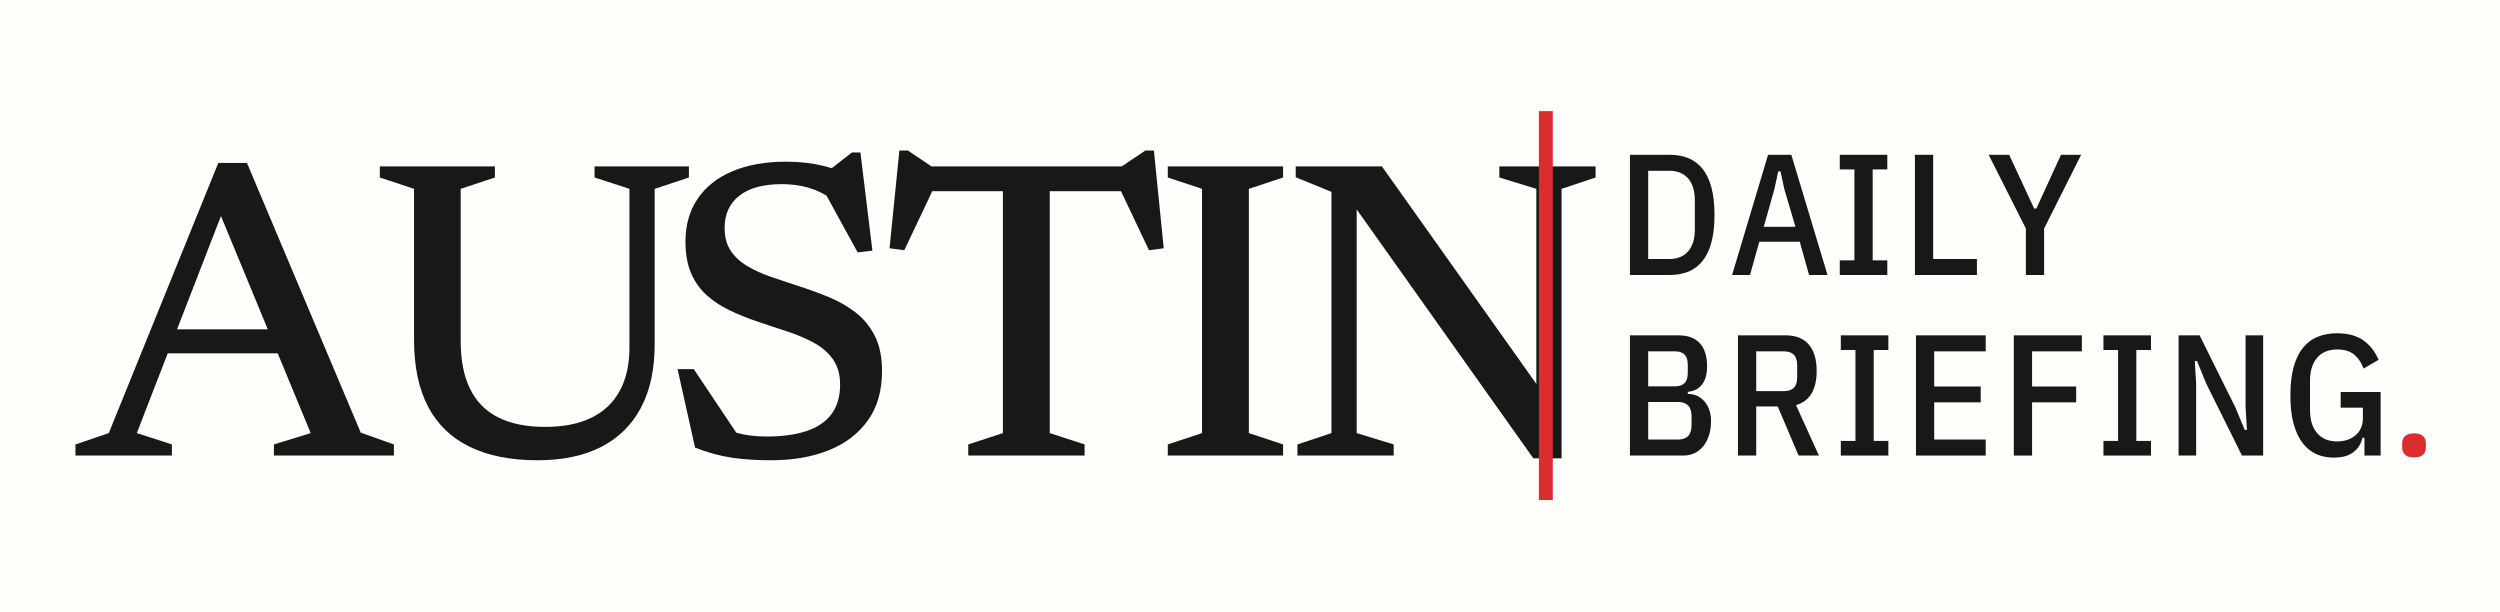
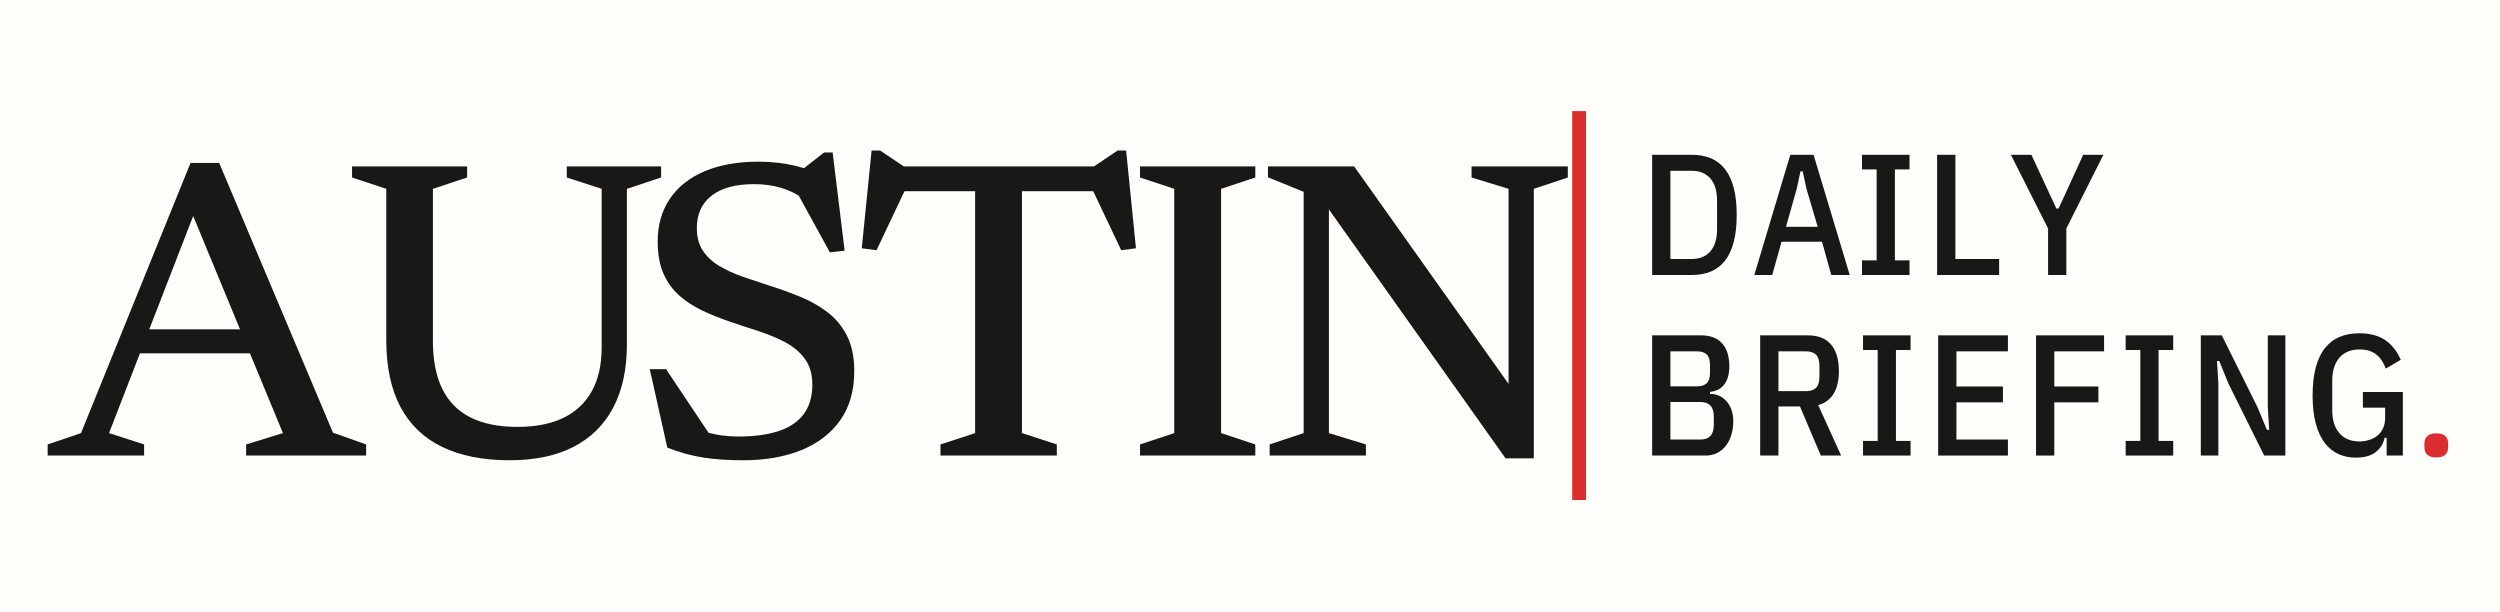
<svg xmlns="http://www.w3.org/2000/svg" width="900" height="220" viewBox="0 0 900 220" role="img" aria-labelledby="title desc">
  <rect width="900" height="220" fill="#fffefa" />
  <g fill="#181818">
-     <g transform="translate(28.000 164.000) scale(0.077 -0.077)">
+     <g transform="translate(18.000 164.000) scale(0.077 -0.077)">
      <path d="M364 478V590H1040V478ZM1323 107 1478 52V0H917V52L1089 105L640 1191H697L276 105L440 52V0H-11V52L145 105L657 1368H791Z" />
    </g>
-     <g transform="translate(132.734 164.000) scale(0.077 -0.077)">
+     <g transform="translate(122.734 164.000) scale(0.077 -0.077)">
      <path d="M1219 506V1247L1056 1300V1352H1497V1300L1337 1247V520Q1337 345 1273.0 224.0Q1209 103 1087.0 40.5Q965 -22 789 -22Q602 -22 473.0 40.5Q344 103 278.0 228.0Q212 353 212 540V1247L52 1300V1352H590V1300L430 1247V536Q430 401 474.0 311.5Q518 222 606.0 178.0Q694 134 825 134Q953 134 1040.5 176.5Q1128 219 1173.5 302.0Q1219 385 1219 506Z" />
    </g>
-     <g transform="translate(237.219 164.000) scale(0.077 -0.077)">
+     <g transform="translate(227.219 164.000) scale(0.077 -0.077)">
      <path d="M933 1292 783 1324 902 1417H942L998 958L929 950L760 1258L810 1198Q756 1236 698.5 1252.5Q641 1269 575 1269Q445 1269 376.0 1215.0Q307 1161 307 1064Q307 1001 335.0 958.5Q363 916 412.0 886.5Q461 857 523.5 835.5Q586 814 654 792Q723 770 791.5 742.0Q860 714 917.0 671.0Q974 628 1008.5 561.0Q1043 494 1043 395Q1043 257 977.0 164.5Q911 72 794.5 25.0Q678 -22 524 -22Q420 -22 338.0 -9.5Q256 3 169 37L87 404H163L407 39L213 168Q294 126 358.5 107.5Q423 89 501 89Q614 89 691.0 115.0Q768 141 807.5 195.0Q847 249 847 331Q847 404 812.5 451.5Q778 499 720.5 529.5Q663 560 594.5 582.0Q526 604 459 627Q391 650 330.5 679.0Q270 708 223.5 749.5Q177 791 150.5 852.0Q124 913 124 1000Q124 1116 180.5 1200.0Q237 1284 343.0 1329.0Q449 1374 594 1374Q688 1374 768.5 1354.5Q849 1335 933 1292Z" />
    </g>
-     <g transform="translate(316.922 164.000) scale(0.077 -0.077)">
+     <g transform="translate(306.922 164.000) scale(0.077 -0.077)">
      <path d="M573 1290H792V105L955 52V0H411V52L573 105ZM1199 1236H160L257 1266L112 960L43 969L89 1426H129L269 1332L167 1352H1192L1099 1332L1239 1426H1279L1325 969L1256 960L1111 1266Z" />
    </g>
-     <g transform="translate(413.938 164.000) scale(0.077 -0.077)">
+     <g transform="translate(403.938 164.000) scale(0.077 -0.077)">
      <path d="M623 52V0H84V52L244 105V1247L84 1300V1352H623V1300L463 1247V105Z" />
    </g>
-     <g transform="translate(460.375 164.000) scale(0.077 -0.077)">
+     <g transform="translate(450.375 164.000) scale(0.077 -0.077)">
      <path d="M246 105V1233L79 1301V1352H482L1263 252L1204 176V1247L1031 1300V1352H1481V1300L1322 1247V-13H1190L322 1210L364 1241V105L537 52V0H87V52Z" />
    </g>
  </g>
-   <rect x="554" y="40" width="5" height="140" fill="#db2d2d" />
+   <rect x="566" y="40" width="5" height="140" fill="#db2d2d" />
  <g fill="#181818">
-     <g transform="translate(582.000 99.000) scale(0.062 -0.062)">
+     <g transform="translate(590.000 99.000) scale(0.062 -0.062)">
      <path d="M77 698H307Q369 698 417.5 678.0Q466 658 499.5 615.5Q533 573 550.5 507.0Q568 441 568 349Q568 257 550.5 191.0Q533 125 499.5 82.5Q466 40 417.5 20.0Q369 0 307 0H77ZM307 93Q376 93 415.0 137.5Q454 182 454 268V430Q454 516 415.0 560.5Q376 605 307 605H183V93Z" />
    </g>
-     <g transform="translate(622.250 99.000) scale(0.062 -0.062)">
+     <g transform="translate(630.250 99.000) scale(0.062 -0.062)">
      <path d="M468 0 414 193H179L125 0H21L230 698H365L575 0ZM324 500 302 602H289L267 500L205 280H389Z" />
    </g>
-     <g transform="translate(659.219 99.000) scale(0.062 -0.062)">
+     <g transform="translate(667.219 99.000) scale(0.062 -0.062)">
      <path d="M50 0V85H135V613H50V698H326V613H241V85H326V0Z" />
    </g>
-     <g transform="translate(684.594 99.000) scale(0.062 -0.062)">
+     <g transform="translate(692.594 99.000) scale(0.062 -0.062)">
      <path d="M77 0V698H183V93H437V0Z" />
    </g>
-     <g transform="translate(715.422 99.000) scale(0.062 -0.062)">
+     <g transform="translate(723.422 99.000) scale(0.062 -0.062)">
      <path d="M224 0V270L8 698H127L272 386H285L428 698H545L330 270V0Z" />
    </g>
-     <g transform="translate(582.000 164.000) scale(0.062 -0.062)">
+     <g transform="translate(590.000 164.000) scale(0.062 -0.062)">
      <path d="M77 698H360Q441 698 483.0 652.0Q525 606 525 518Q525 451 496.0 413.0Q467 375 413 370V358Q443 358 467.5 346.5Q492 335 510.0 314.0Q528 293 538.0 264.0Q548 235 548 201Q548 156 536.5 119.0Q525 82 504.0 55.5Q483 29 453.5 14.5Q424 0 388 0H77ZM183 93H357Q395 93 415.0 113.5Q435 134 435 179V225Q435 270 415.0 290.5Q395 311 357 311H183ZM183 402H340Q375 402 394.0 420.5Q413 439 413 481V526Q413 568 394.0 586.5Q375 605 340 605H183Z" />
    </g>
-     <g transform="translate(620.891 164.000) scale(0.062 -0.062)">
+     <g transform="translate(628.891 164.000) scale(0.062 -0.062)">
      <path d="M183 0H77V698H353Q443 698 488.5 644.5Q534 591 534 491Q534 410 504.0 360.0Q474 310 414 293L547 0H429L308 285H183ZM344 374Q382 374 401.5 393.5Q421 413 421 457V522Q421 566 401.5 585.5Q382 605 344 605H183V374Z" />
    </g>
-     <g transform="translate(659.594 164.000) scale(0.062 -0.062)">
+     <g transform="translate(667.594 164.000) scale(0.062 -0.062)">
      <path d="M50 0V85H135V613H50V698H326V613H241V85H326V0Z" />
    </g>
-     <g transform="translate(684.969 164.000) scale(0.062 -0.062)">
+     <g transform="translate(692.969 164.000) scale(0.062 -0.062)">
      <path d="M77 0V698H482V605H183V401H453V309H183V93H482V0Z" />
    </g>
-     <g transform="translate(720.203 164.000) scale(0.062 -0.062)">
+     <g transform="translate(728.203 164.000) scale(0.062 -0.062)">
      <path d="M77 0V698H472V605H183V401H439V309H183V0Z" />
    </g>
-     <g transform="translate(754.141 164.000) scale(0.062 -0.062)">
+     <g transform="translate(762.141 164.000) scale(0.062 -0.062)">
      <path d="M50 0V85H135V613H50V698H326V613H241V85H326V0Z" />
    </g>
-     <g transform="translate(779.516 164.000) scale(0.062 -0.062)">
+     <g transform="translate(787.516 164.000) scale(0.062 -0.062)">
      <path d="M237 419 184 549H171L179 417V0H77V698H199L407 279L461 149H474L466 281V698H568V0H445Z" />
    </g>
-     <g transform="translate(821.500 164.000) scale(0.062 -0.062)">
+     <g transform="translate(829.500 164.000) scale(0.062 -0.062)">
      <path d="M479 103H467Q457 53 416.0 20.5Q375 -12 300 -12Q246 -12 200.5 8.0Q155 28 121.0 71.5Q87 115 68.0 183.5Q49 252 49 348Q49 444 67.5 512.5Q86 581 121.5 625.0Q157 669 207.0 689.5Q257 710 320 710Q413 710 471.0 670.0Q529 630 561 556L474 505Q456 556 419.5 586.0Q383 616 321 616Q246 616 204.5 568.0Q163 520 163 434V264Q163 178 204.5 130.0Q246 82 321 82Q352 82 379.0 91.0Q406 100 426.5 117.0Q447 134 458.5 159.5Q470 185 470 217V278H341V369H573V0H479Z" />
    </g>
  </g>
  <g fill="#db2d2d">
-     <g transform="translate(860.875 164.000) scale(0.062 -0.062)">
+     <g transform="translate(868.875 164.000) scale(0.062 -0.062)">
      <path d="M132 -11Q97 -11 80.0 4.5Q63 20 63 49V69Q63 98 80.0 113.5Q97 129 132 129Q167 129 184.0 113.5Q201 98 201 69V49Q201 20 184.0 4.5Q167 -11 132 -11Z" />
    </g>
  </g>
</svg>
